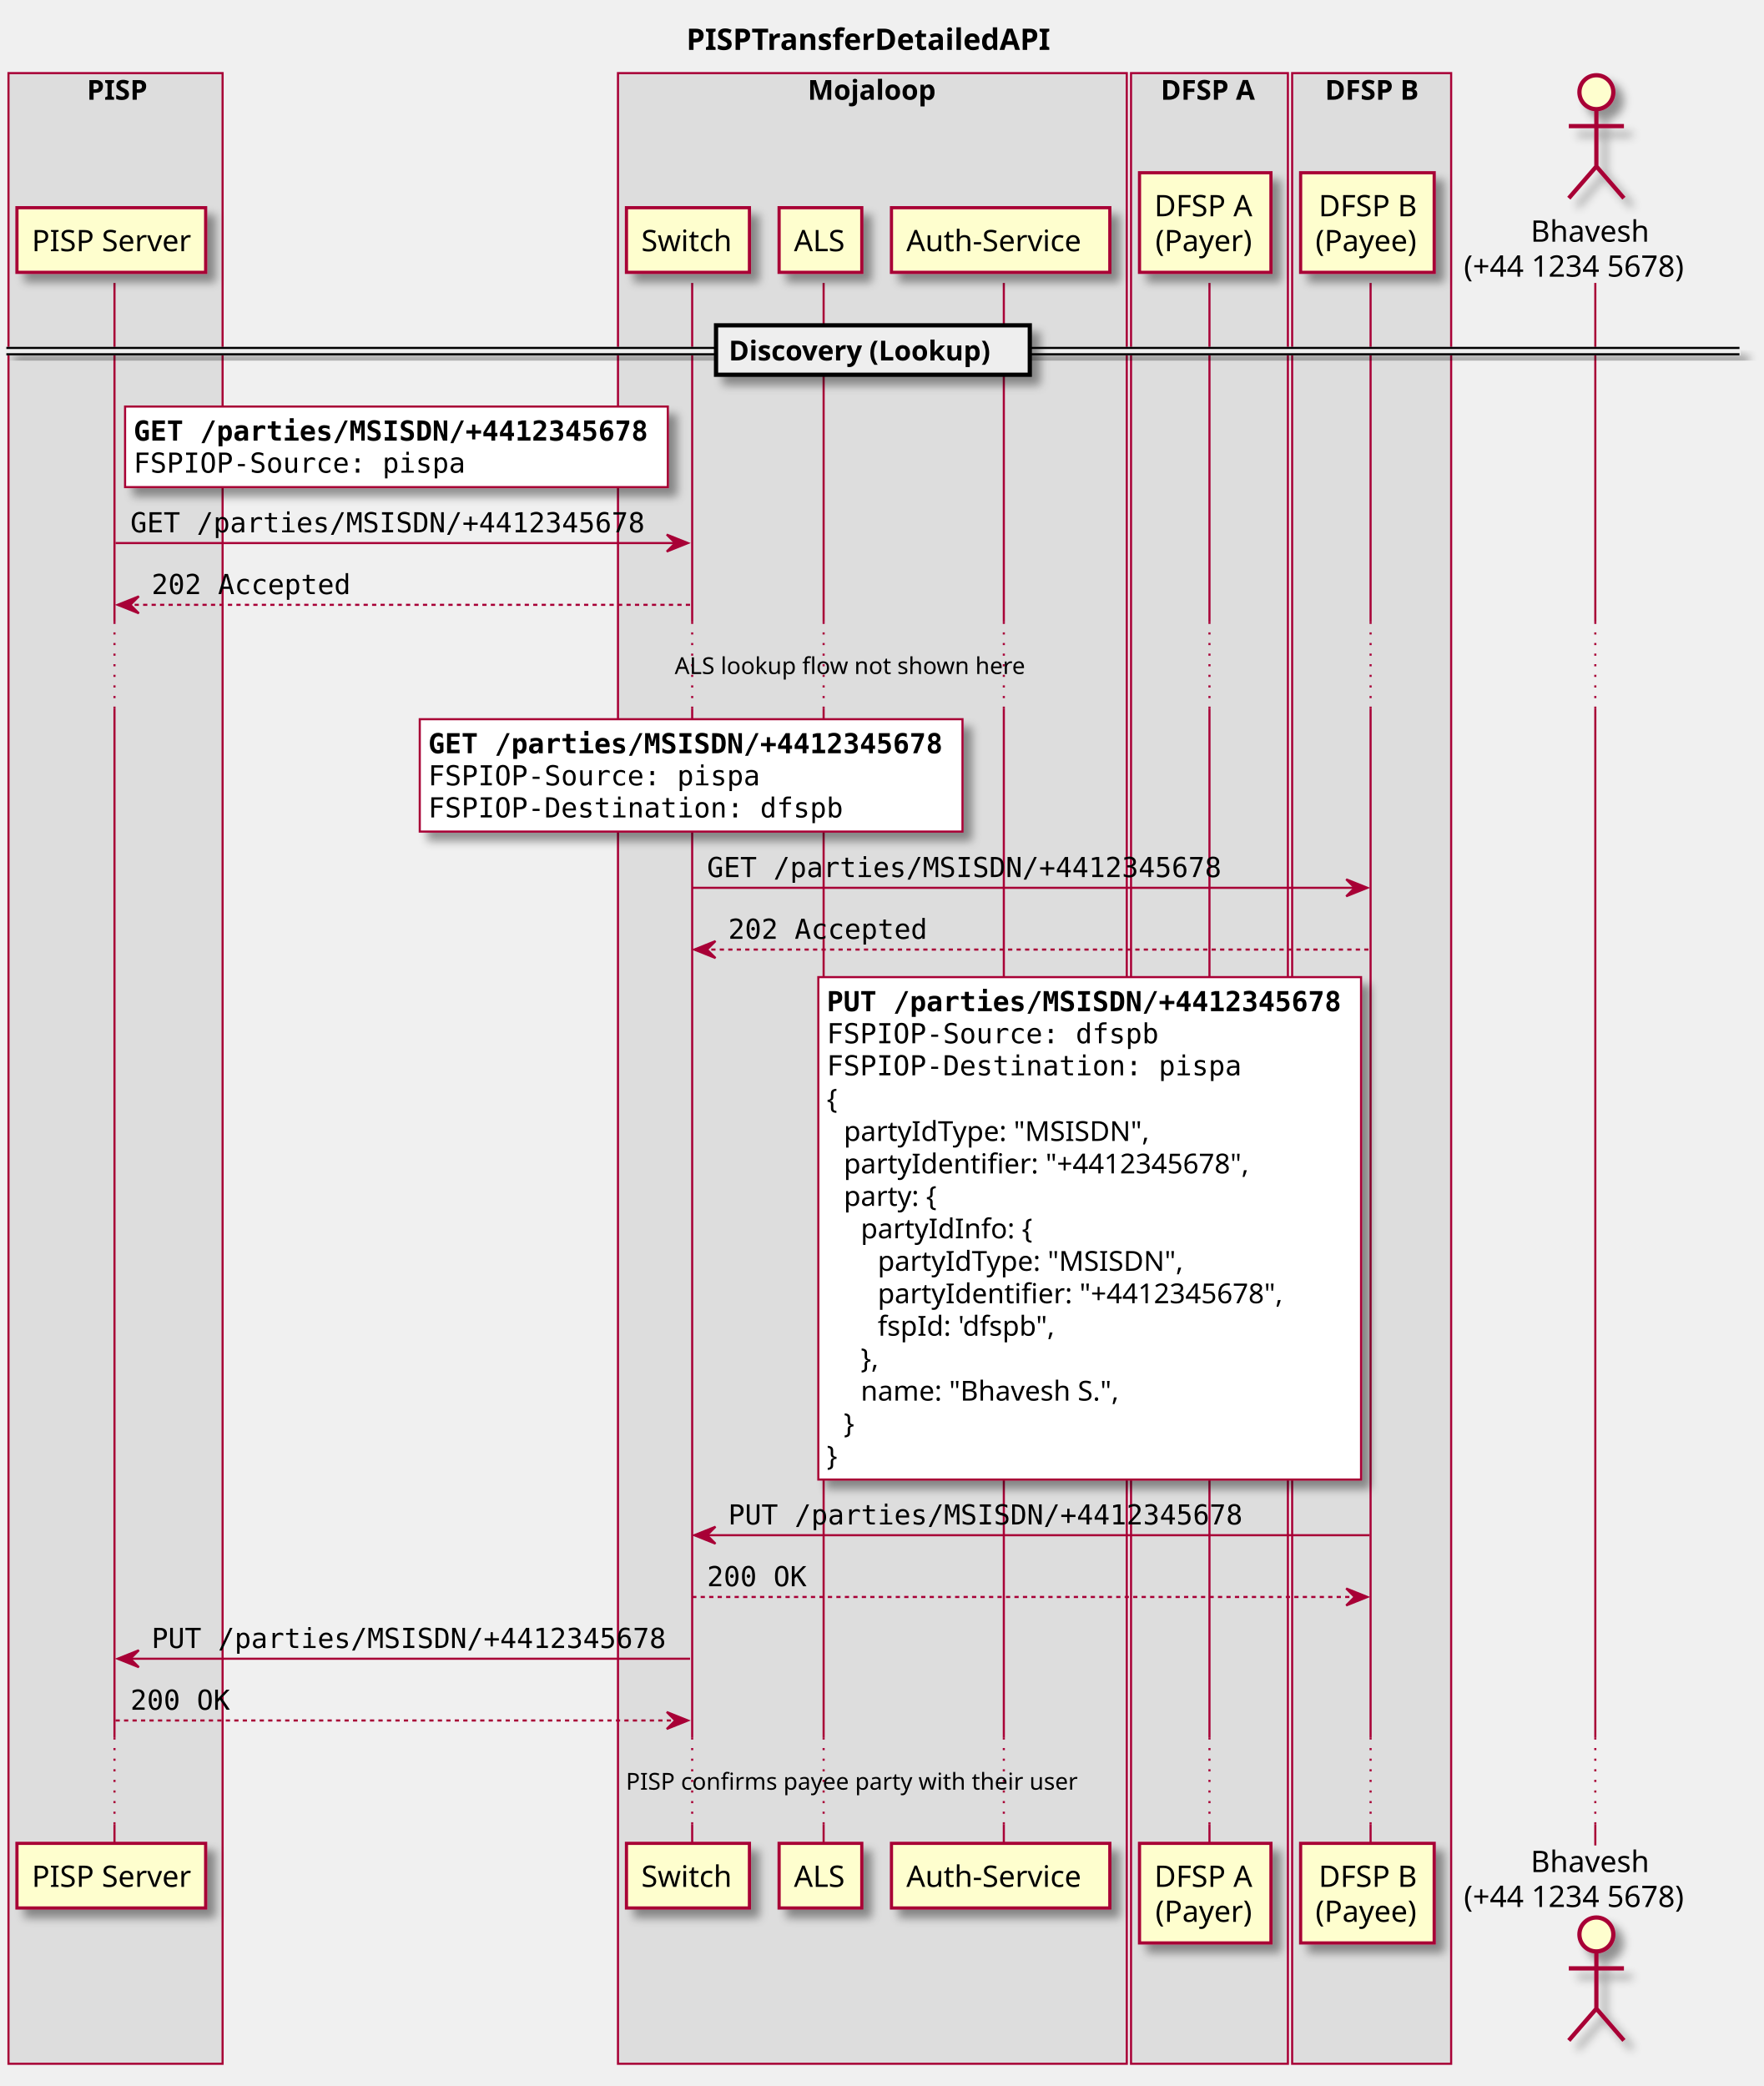
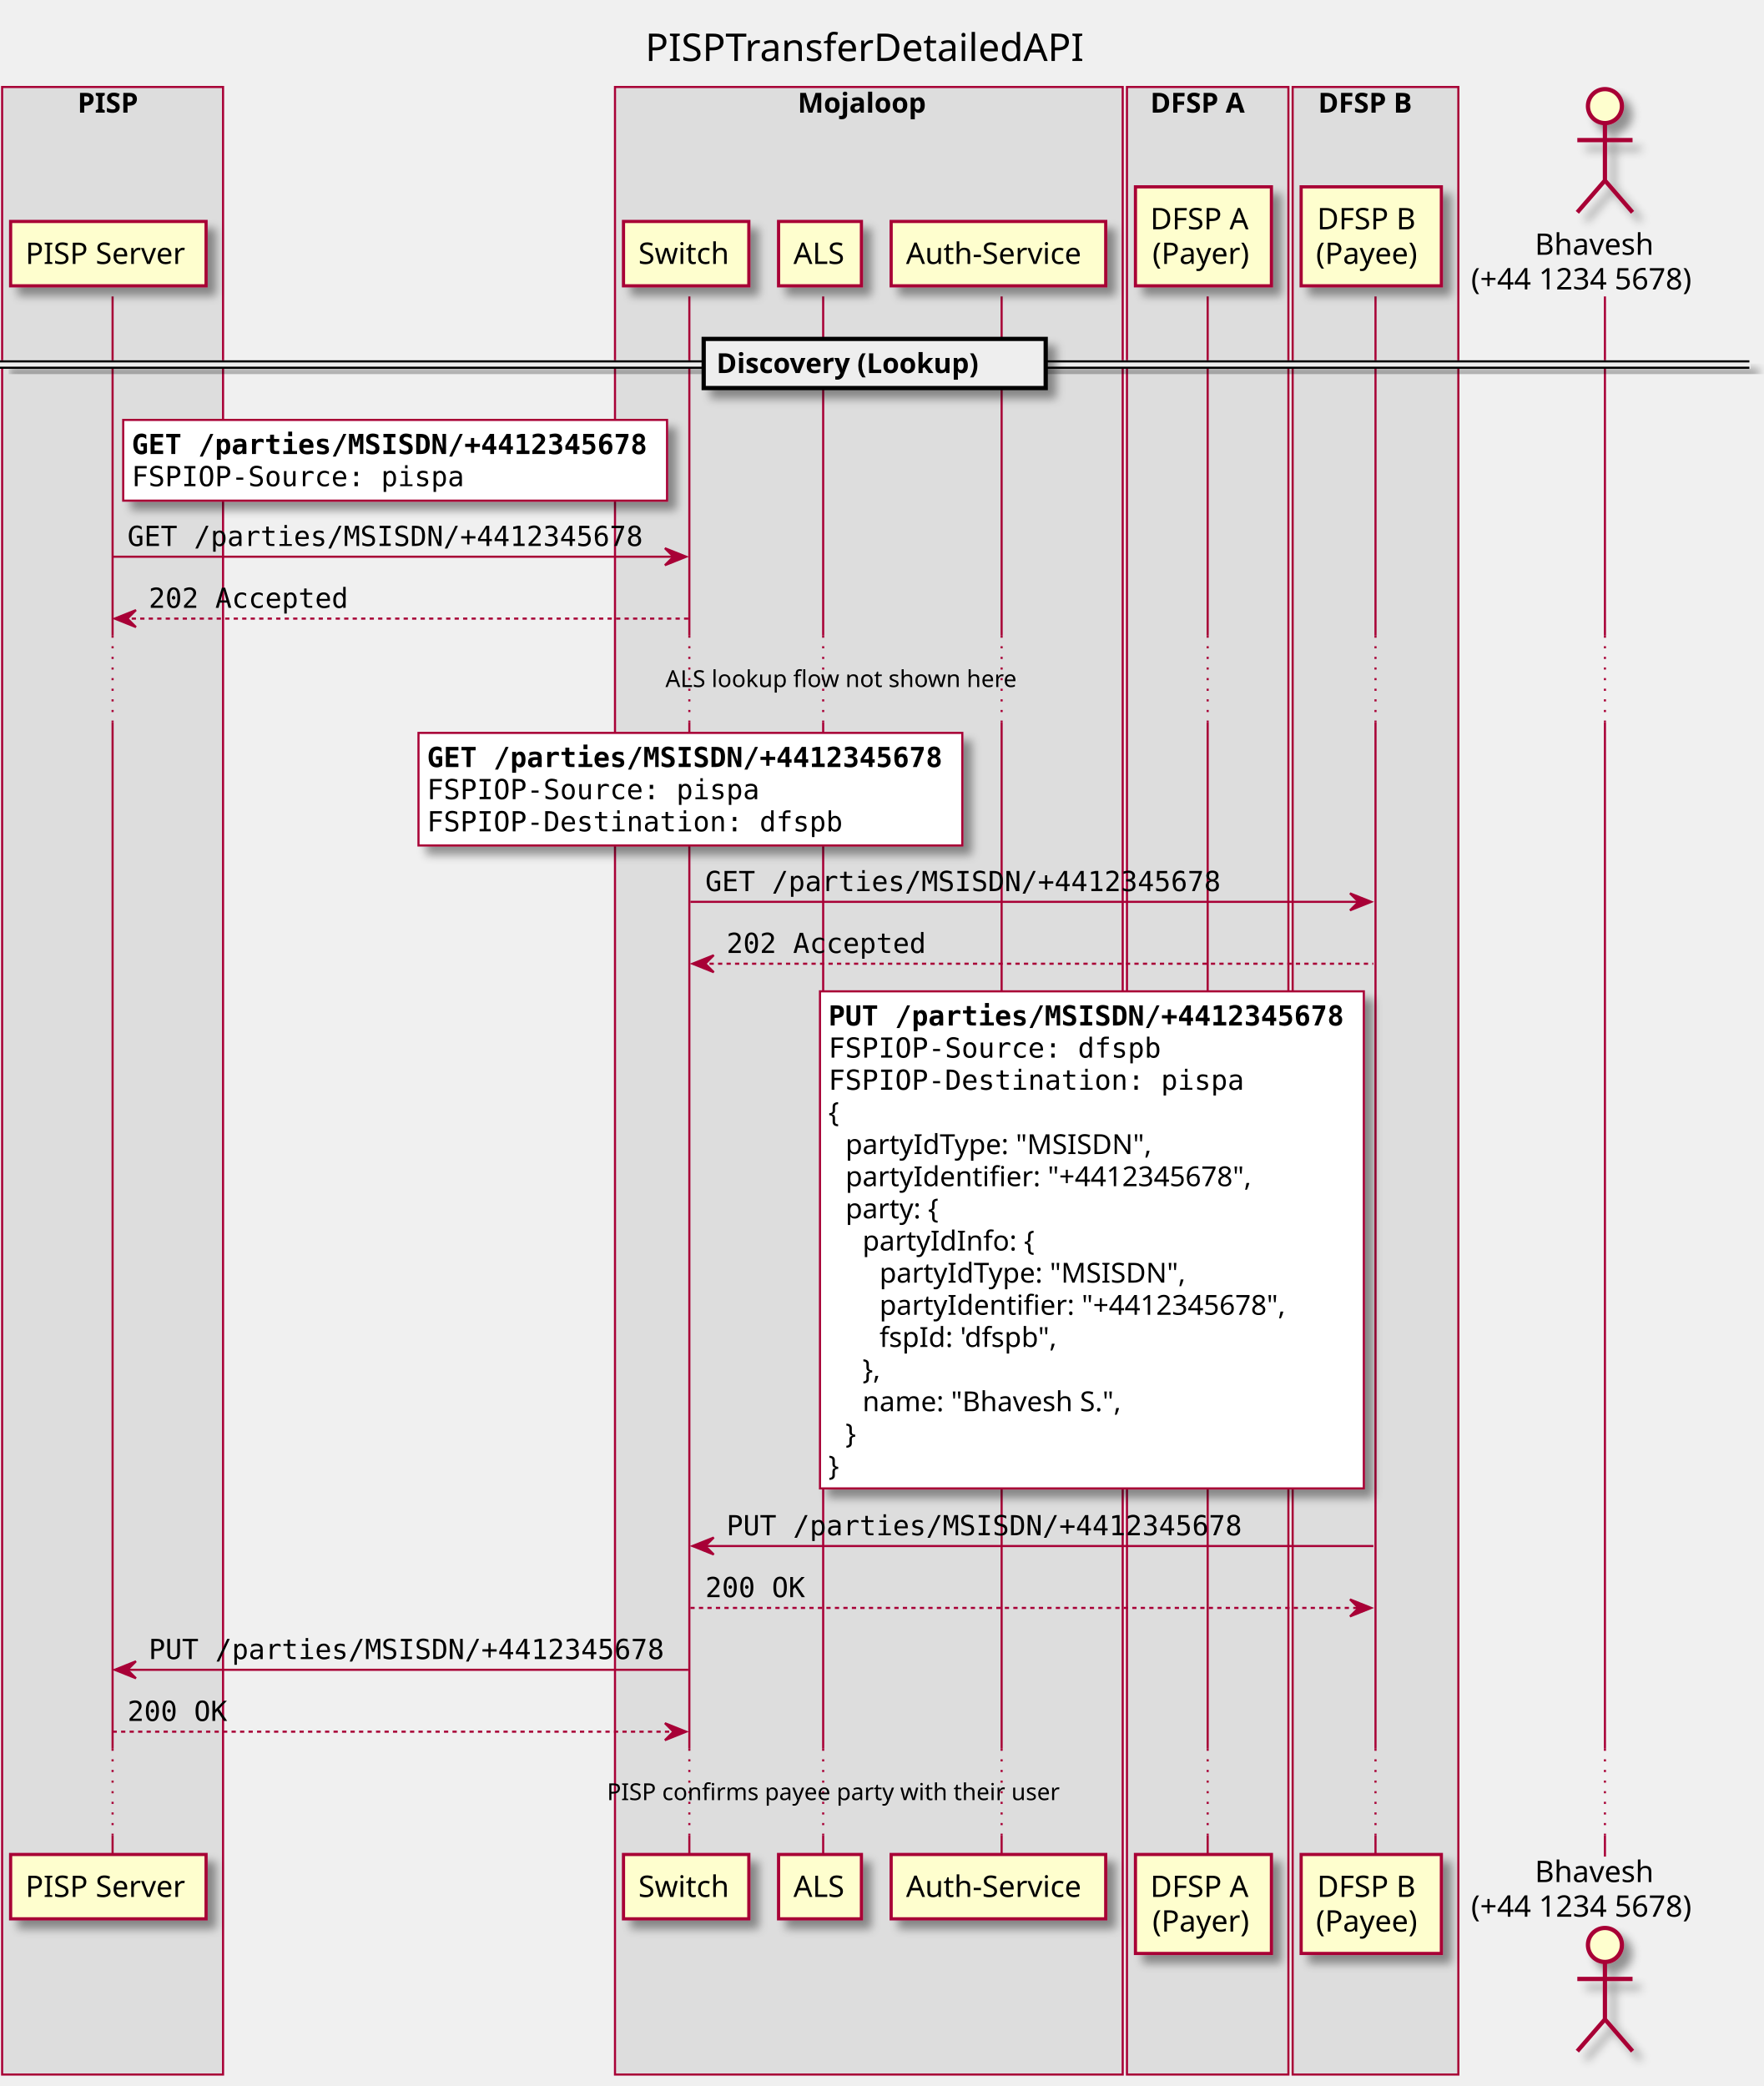
- <svg xmlns="http://www.w3.org/2000/svg" contentScriptType="application/ecmascript" contentStyleType="text/css" height="984px" preserveAspectRatio="none" style="width:832px;height:984px;" version="1.1" viewBox="0 0 832 984" width="832px" zoomAndPan="magnify">
+ <svg xmlns="http://www.w3.org/2000/svg" height="982" preserveAspectRatio="none" style="width:830px;height:982px" width="830">
  <defs>
-     <filter height="300%" id="f1wcu298mfbu2d" width="300%" x="-1" y="-1">
-       <feGaussianBlur result="blurOut" stdDeviation="2.0" />
-       <feColorMatrix in="blurOut" result="blurOut2" type="matrix" values="0 0 0 0 0 0 0 0 0 0 0 0 0 0 0 0 0 0 .4 0" />
-       <feOffset dx="4.0" dy="4.0" in="blurOut2" result="blurOut3" />
-       <feBlend in="SourceGraphic" in2="blurOut3" mode="normal" />
+     <filter height="300%" id="a" width="300%" x="-1" y="-1">
+       <feGaussianBlur result="blurOut" stdDeviation="2" />
+       <feColorMatrix in="blurOut" result="blurOut2" values="0 0 0 0 0 0 0 0 0 0 0 0 0 0 0 0 0 0 .4 0" />
+       <feOffset dx="4" dy="4" in="blurOut2" result="blurOut3" />
+       <feBlend in="SourceGraphic" in2="blurOut3" />
    </filter>
  </defs>
-   <g>
-     <text fill="#000000" font-family="sans-serif" font-size="14" font-weight="bold" lengthAdjust="spacingAndGlyphs" textLength="176" x="323.75" y="23.535">PISPTransferDetailedAPI</text>
-     <rect fill="#DDDDDD" height="939.025" style="stroke: #A80036; stroke-width: 1.0;" width="101" x="4" y="34.488" />
-     <text fill="#000000" font-family="sans-serif" font-size="13" font-weight="bold" lengthAdjust="spacingAndGlyphs" textLength="27" x="41" y="47.057">PISP</text>
-     <rect fill="#DDDDDD" height="939.025" style="stroke: #A80036; stroke-width: 1.0;" width="240" x="291.5" y="34.488" />
-     <text fill="#000000" font-family="sans-serif" font-size="13" font-weight="bold" lengthAdjust="spacingAndGlyphs" textLength="61" x="381" y="47.057">Mojaloop</text>
-     <rect fill="#DDDDDD" height="939.025" style="stroke: #A80036; stroke-width: 1.0;" width="74" x="533.5" y="34.488" />
-     <text fill="#000000" font-family="sans-serif" font-size="13" font-weight="bold" lengthAdjust="spacingAndGlyphs" textLength="46" x="547.5" y="47.057">DFSP A</text>
-     <rect fill="#DDDDDD" height="939.025" style="stroke: #A80036; stroke-width: 1.0;" width="75" x="609.5" y="34.488" />
-     <text fill="#000000" font-family="sans-serif" font-size="13" font-weight="bold" lengthAdjust="spacingAndGlyphs" textLength="44" x="625" y="47.057">DFSP B</text>
-     <line style="stroke: #A80036; stroke-width: 1.0;" x1="54" x2="54" y1="133.465" y2="293.307" />
-     <line style="stroke: #A80036; stroke-width: 1.0; stroke-dasharray: 1.0,4.0;" x1="54" x2="54" y1="293.307" y2="334.262" />
-     <line style="stroke: #A80036; stroke-width: 1.0;" x1="54" x2="54" y1="334.262" y2="819.582" />
-     <line style="stroke: #A80036; stroke-width: 1.0; stroke-dasharray: 1.0,4.0;" x1="54" x2="54" y1="819.582" y2="860.537" />
-     <line style="stroke: #A80036; stroke-width: 1.0;" x1="54" x2="54" y1="860.537" y2="870.537" />
-     <line style="stroke: #A80036; stroke-width: 1.0;" x1="326.5" x2="326.5" y1="133.465" y2="293.307" />
-     <line style="stroke: #A80036; stroke-width: 1.0; stroke-dasharray: 1.0,4.0;" x1="326.5" x2="326.5" y1="293.307" y2="334.262" />
-     <line style="stroke: #A80036; stroke-width: 1.0;" x1="326.5" x2="326.5" y1="334.262" y2="819.582" />
-     <line style="stroke: #A80036; stroke-width: 1.0; stroke-dasharray: 1.0,4.0;" x1="326.5" x2="326.5" y1="819.582" y2="860.537" />
-     <line style="stroke: #A80036; stroke-width: 1.0;" x1="326.5" x2="326.5" y1="860.537" y2="870.537" />
-     <line style="stroke: #A80036; stroke-width: 1.0;" x1="388.5" x2="388.5" y1="133.465" y2="293.307" />
-     <line style="stroke: #A80036; stroke-width: 1.0; stroke-dasharray: 1.0,4.0;" x1="388.5" x2="388.5" y1="293.307" y2="334.262" />
-     <line style="stroke: #A80036; stroke-width: 1.0;" x1="388.5" x2="388.5" y1="334.262" y2="819.582" />
-     <line style="stroke: #A80036; stroke-width: 1.0; stroke-dasharray: 1.0,4.0;" x1="388.5" x2="388.5" y1="819.582" y2="860.537" />
-     <line style="stroke: #A80036; stroke-width: 1.0;" x1="388.5" x2="388.5" y1="860.537" y2="870.537" />
-     <line style="stroke: #A80036; stroke-width: 1.0;" x1="473.5" x2="473.5" y1="133.465" y2="293.307" />
-     <line style="stroke: #A80036; stroke-width: 1.0; stroke-dasharray: 1.0,4.0;" x1="473.5" x2="473.5" y1="293.307" y2="334.262" />
-     <line style="stroke: #A80036; stroke-width: 1.0;" x1="473.5" x2="473.5" y1="334.262" y2="819.582" />
-     <line style="stroke: #A80036; stroke-width: 1.0; stroke-dasharray: 1.0,4.0;" x1="473.5" x2="473.5" y1="819.582" y2="860.537" />
-     <line style="stroke: #A80036; stroke-width: 1.0;" x1="473.5" x2="473.5" y1="860.537" y2="870.537" />
-     <line style="stroke: #A80036; stroke-width: 1.0;" x1="570.5" x2="570.5" y1="133.465" y2="293.307" />
-     <line style="stroke: #A80036; stroke-width: 1.0; stroke-dasharray: 1.0,4.0;" x1="570.5" x2="570.5" y1="293.307" y2="334.262" />
-     <line style="stroke: #A80036; stroke-width: 1.0;" x1="570.5" x2="570.5" y1="334.262" y2="819.582" />
-     <line style="stroke: #A80036; stroke-width: 1.0; stroke-dasharray: 1.0,4.0;" x1="570.5" x2="570.5" y1="819.582" y2="860.537" />
-     <line style="stroke: #A80036; stroke-width: 1.0;" x1="570.5" x2="570.5" y1="860.537" y2="870.537" />
-     <line style="stroke: #A80036; stroke-width: 1.0;" x1="646.5" x2="646.5" y1="133.465" y2="293.307" />
-     <line style="stroke: #A80036; stroke-width: 1.0; stroke-dasharray: 1.0,4.0;" x1="646.5" x2="646.5" y1="293.307" y2="334.262" />
-     <line style="stroke: #A80036; stroke-width: 1.0;" x1="646.5" x2="646.5" y1="334.262" y2="819.582" />
-     <line style="stroke: #A80036; stroke-width: 1.0; stroke-dasharray: 1.0,4.0;" x1="646.5" x2="646.5" y1="819.582" y2="860.537" />
-     <line style="stroke: #A80036; stroke-width: 1.0;" x1="646.5" x2="646.5" y1="860.537" y2="870.537" />
-     <line style="stroke: #A80036; stroke-width: 1.0;" x1="752.5" x2="752.5" y1="133.465" y2="293.307" />
-     <line style="stroke: #A80036; stroke-width: 1.0; stroke-dasharray: 1.0,4.0;" x1="752.5" x2="752.5" y1="293.307" y2="334.262" />
-     <line style="stroke: #A80036; stroke-width: 1.0;" x1="752.5" x2="752.5" y1="334.262" y2="819.582" />
-     <line style="stroke: #A80036; stroke-width: 1.0; stroke-dasharray: 1.0,4.0;" x1="752.5" x2="752.5" y1="819.582" y2="860.537" />
-     <line style="stroke: #A80036; stroke-width: 1.0;" x1="752.5" x2="752.5" y1="860.537" y2="870.537" />
-     <rect fill="#FEFECE" filter="url(#f1wcu298mfbu2d)" height="30.488" style="stroke: #A80036; stroke-width: 1.5;" width="89" x="8" y="97.977" />
-     <text fill="#000000" font-family="sans-serif" font-size="14" lengthAdjust="spacingAndGlyphs" textLength="75" x="15" y="118.512">PISP Server</text>
-     <rect fill="#FEFECE" filter="url(#f1wcu298mfbu2d)" height="30.488" style="stroke: #A80036; stroke-width: 1.5;" width="89" x="8" y="869.537" />
-     <text fill="#000000" font-family="sans-serif" font-size="14" lengthAdjust="spacingAndGlyphs" textLength="75" x="15" y="890.072">PISP Server</text>
-     <rect fill="#FEFECE" filter="url(#f1wcu298mfbu2d)" height="30.488" style="stroke: #A80036; stroke-width: 1.5;" width="58" x="295.5" y="97.977" />
-     <text fill="#000000" font-family="sans-serif" font-size="14" lengthAdjust="spacingAndGlyphs" textLength="44" x="302.5" y="118.512">Switch</text>
-     <rect fill="#FEFECE" filter="url(#f1wcu298mfbu2d)" height="30.488" style="stroke: #A80036; stroke-width: 1.5;" width="58" x="295.5" y="869.537" />
-     <text fill="#000000" font-family="sans-serif" font-size="14" lengthAdjust="spacingAndGlyphs" textLength="44" x="302.5" y="890.072">Switch</text>
-     <rect fill="#FEFECE" filter="url(#f1wcu298mfbu2d)" height="30.488" style="stroke: #A80036; stroke-width: 1.5;" width="39" x="367.5" y="97.977" />
-     <text fill="#000000" font-family="sans-serif" font-size="14" lengthAdjust="spacingAndGlyphs" textLength="25" x="374.5" y="118.512">ALS</text>
-     <rect fill="#FEFECE" filter="url(#f1wcu298mfbu2d)" height="30.488" style="stroke: #A80036; stroke-width: 1.5;" width="39" x="367.5" y="869.537" />
-     <text fill="#000000" font-family="sans-serif" font-size="14" lengthAdjust="spacingAndGlyphs" textLength="25" x="374.5" y="890.072">ALS</text>
-     <rect fill="#FEFECE" filter="url(#f1wcu298mfbu2d)" height="30.488" style="stroke: #A80036; stroke-width: 1.5;" width="103" x="420.5" y="97.977" />
-     <text fill="#000000" font-family="sans-serif" font-size="14" lengthAdjust="spacingAndGlyphs" textLength="89" x="427.5" y="118.512">Auth-Service</text>
-     <rect fill="#FEFECE" filter="url(#f1wcu298mfbu2d)" height="30.488" style="stroke: #A80036; stroke-width: 1.5;" width="103" x="420.5" y="869.537" />
-     <text fill="#000000" font-family="sans-serif" font-size="14" lengthAdjust="spacingAndGlyphs" textLength="89" x="427.5" y="890.072">Auth-Service</text>
-     <rect fill="#FEFECE" filter="url(#f1wcu298mfbu2d)" height="46.977" style="stroke: #A80036; stroke-width: 1.5;" width="62" x="537.5" y="81.488" />
-     <text fill="#000000" font-family="sans-serif" font-size="14" lengthAdjust="spacingAndGlyphs" textLength="48" x="544.5" y="102.023">DFSP A</text>
-     <text fill="#000000" font-family="sans-serif" font-size="14" lengthAdjust="spacingAndGlyphs" textLength="47" x="545" y="118.512">(Payer)</text>
-     <rect fill="#FEFECE" filter="url(#f1wcu298mfbu2d)" height="46.977" style="stroke: #A80036; stroke-width: 1.5;" width="62" x="537.5" y="869.537" />
-     <text fill="#000000" font-family="sans-serif" font-size="14" lengthAdjust="spacingAndGlyphs" textLength="48" x="544.5" y="890.072">DFSP A</text>
-     <text fill="#000000" font-family="sans-serif" font-size="14" lengthAdjust="spacingAndGlyphs" textLength="47" x="545" y="906.561">(Payer)</text>
-     <rect fill="#FEFECE" filter="url(#f1wcu298mfbu2d)" height="46.977" style="stroke: #A80036; stroke-width: 1.5;" width="63" x="613.5" y="81.488" />
-     <text fill="#000000" font-family="sans-serif" font-size="14" lengthAdjust="spacingAndGlyphs" textLength="46" x="622" y="102.023">DFSP B</text>
-     <text fill="#000000" font-family="sans-serif" font-size="14" lengthAdjust="spacingAndGlyphs" textLength="49" x="620.5" y="118.512">(Payee)</text>
-     <rect fill="#FEFECE" filter="url(#f1wcu298mfbu2d)" height="46.977" style="stroke: #A80036; stroke-width: 1.5;" width="63" x="613.5" y="869.537" />
-     <text fill="#000000" font-family="sans-serif" font-size="14" lengthAdjust="spacingAndGlyphs" textLength="46" x="622" y="890.072">DFSP B</text>
-     <text fill="#000000" font-family="sans-serif" font-size="14" lengthAdjust="spacingAndGlyphs" textLength="49" x="620.5" y="906.561">(Payee)</text>
-     <text fill="#000000" font-family="sans-serif" font-size="14" lengthAdjust="spacingAndGlyphs" textLength="56" x="722" y="114.023">Bhavesh</text>
-     <text fill="#000000" font-family="sans-serif" font-size="14" lengthAdjust="spacingAndGlyphs" textLength="119" x="690.5" y="130.512">(+44 1234 5678)</text>
-     <ellipse cx="753" cy="43.488" fill="#FEFECE" filter="url(#f1wcu298mfbu2d)" rx="8" ry="8" style="stroke: #A80036; stroke-width: 2.0;" />
-     <path d="M753,51.488 L753,78.488 M740,59.488 L766,59.488 M753,78.488 L740,93.488 M753,78.488 L766,93.488 " fill="none" filter="url(#f1wcu298mfbu2d)" style="stroke: #A80036; stroke-width: 2.0;" />
-     <text fill="#000000" font-family="sans-serif" font-size="14" lengthAdjust="spacingAndGlyphs" textLength="56" x="722" y="883.072">Bhavesh</text>
-     <text fill="#000000" font-family="sans-serif" font-size="14" lengthAdjust="spacingAndGlyphs" textLength="119" x="690.5" y="899.561">(+44 1234 5678)</text>
-     <ellipse cx="753" cy="912.514" fill="#FEFECE" filter="url(#f1wcu298mfbu2d)" rx="8" ry="8" style="stroke: #A80036; stroke-width: 2.0;" />
-     <path d="M753,920.514 L753,947.514 M740,928.514 L766,928.514 M753,947.514 L740,962.514 M753,947.514 L766,962.514 " fill="none" filter="url(#f1wcu298mfbu2d)" style="stroke: #A80036; stroke-width: 2.0;" />
-     <rect fill="#EEEEEE" filter="url(#f1wcu298mfbu2d)" height="3" style="stroke: #EEEEEE; stroke-width: 1.0;" width="817.5" x="3" y="164.12" />
-     <line style="stroke: #000000; stroke-width: 1.0;" x1="3" x2="820.5" y1="164.12" y2="164.12" />
-     <line style="stroke: #000000; stroke-width: 1.0;" x1="3" x2="820.5" y1="167.12" y2="167.12" />
-     <rect fill="#EEEEEE" filter="url(#f1wcu298mfbu2d)" height="23.311" style="stroke: #000000; stroke-width: 2.0;" width="148" x="337.75" y="153.465" />
-     <text fill="#000000" font-family="sans-serif" font-size="13" font-weight="bold" lengthAdjust="spacingAndGlyphs" textLength="130" x="343.75" y="170.033">Discovery (Lookup)</text>
-     <rect fill="#FFFFFF" filter="url(#f1wcu298mfbu2d)" height="38" style="stroke: #A80036; stroke-width: 1.0;" width="256" x="59" y="191.775" />
-     <text fill="#000000" font-family="monospace" font-size="13" font-weight="bold" lengthAdjust="spacingAndGlyphs" textLength="248" x="63" y="207.842">GET /parties/MSISDN/+4412345678</text>
-     <text fill="#000000" font-family="monospace" font-size="13" lengthAdjust="spacingAndGlyphs" textLength="160" x="63" y="222.975">FSPIOP-Source: pispa</text>
-     <polygon fill="#A80036" points="314.5,252.174,324.5,256.174,314.5,260.174,318.5,256.174" style="stroke: #A80036; stroke-width: 1.0;" />
-     <line style="stroke: #A80036; stroke-width: 1.0;" x1="54.5" x2="320.5" y1="256.174" y2="256.174" />
-     <text fill="#000000" font-family="monospace" font-size="13" lengthAdjust="spacingAndGlyphs" textLength="248" x="61.5" y="251.108">GET /parties/MSISDN/+4412345678</text>
-     <polygon fill="#A80036" points="65.5,281.307,55.5,285.307,65.5,289.307,61.5,285.307" style="stroke: #A80036; stroke-width: 1.0;" />
-     <line style="stroke: #A80036; stroke-width: 1.0; stroke-dasharray: 2.0,2.0;" x1="59.5" x2="325.5" y1="285.307" y2="285.307" />
-     <text fill="#000000" font-family="monospace" font-size="13" lengthAdjust="spacingAndGlyphs" textLength="96" x="71.5" y="280.241">202 Accepted</text>
-     <text fill="#000000" font-family="sans-serif" font-size="11" lengthAdjust="spacingAndGlyphs" textLength="171" x="318.25" y="317.941">ALS lookup flow not shown here</text>
-     <rect fill="#FFFFFF" filter="url(#f1wcu298mfbu2d)" height="53" style="stroke: #A80036; stroke-width: 1.0;" width="256" x="198" y="339.262" />
-     <text fill="#000000" font-family="monospace" font-size="13" font-weight="bold" lengthAdjust="spacingAndGlyphs" textLength="248" x="202" y="355.329">GET /parties/MSISDN/+4412345678</text>
-     <text fill="#000000" font-family="monospace" font-size="13" lengthAdjust="spacingAndGlyphs" textLength="160" x="202" y="370.461">FSPIOP-Source: pispa</text>
-     <text fill="#000000" font-family="monospace" font-size="13" lengthAdjust="spacingAndGlyphs" textLength="200" x="202" y="385.594">FSPIOP-Destination: dfspb</text>
-     <polygon fill="#A80036" points="635,414.793,645,418.793,635,422.793,639,418.793" style="stroke: #A80036; stroke-width: 1.0;" />
-     <line style="stroke: #A80036; stroke-width: 1.0;" x1="326.5" x2="641" y1="418.793" y2="418.793" />
-     <text fill="#000000" font-family="monospace" font-size="13" lengthAdjust="spacingAndGlyphs" textLength="248" x="333.5" y="413.727">GET /parties/MSISDN/+4412345678</text>
-     <polygon fill="#A80036" points="337.5,443.926,327.5,447.926,337.5,451.926,333.5,447.926" style="stroke: #A80036; stroke-width: 1.0;" />
-     <line style="stroke: #A80036; stroke-width: 1.0; stroke-dasharray: 2.0,2.0;" x1="331.5" x2="646" y1="447.926" y2="447.926" />
-     <text fill="#000000" font-family="monospace" font-size="13" lengthAdjust="spacingAndGlyphs" textLength="96" x="343.5" y="442.86">202 Accepted</text>
-     <rect fill="#FFFFFF" filter="url(#f1wcu298mfbu2d)" height="237" style="stroke: #A80036; stroke-width: 1.0;" width="256" x="386" y="460.926" />
-     <text fill="#000000" font-family="monospace" font-size="13" font-weight="bold" lengthAdjust="spacingAndGlyphs" textLength="248" x="390" y="476.993">PUT /parties/MSISDN/+4412345678</text>
-     <text fill="#000000" font-family="monospace" font-size="13" lengthAdjust="spacingAndGlyphs" textLength="160" x="390" y="492.125">FSPIOP-Source: dfspb</text>
-     <text fill="#000000" font-family="monospace" font-size="13" lengthAdjust="spacingAndGlyphs" textLength="200" x="390" y="507.258">FSPIOP-Destination: pispa</text>
-     <text fill="#000000" font-family="sans-serif" font-size="13" lengthAdjust="spacingAndGlyphs" textLength="4" x="390" y="522.893">{</text>
-     <text fill="#000000" font-family="sans-serif" font-size="13" lengthAdjust="spacingAndGlyphs" textLength="145" x="398" y="538.203">partyIdType: "MSISDN",</text>
-     <text fill="#000000" font-family="sans-serif" font-size="13" lengthAdjust="spacingAndGlyphs" textLength="201" x="398" y="553.514">partyIdentifier: "+4412345678",</text>
-     <text fill="#000000" font-family="sans-serif" font-size="13" lengthAdjust="spacingAndGlyphs" textLength="44" x="398" y="568.824">party: {</text>
-     <text fill="#000000" font-family="sans-serif" font-size="13" lengthAdjust="spacingAndGlyphs" textLength="81" x="406" y="584.135">partyIdInfo: {</text>
-     <text fill="#000000" font-family="sans-serif" font-size="13" lengthAdjust="spacingAndGlyphs" textLength="145" x="414" y="599.445">partyIdType: "MSISDN",</text>
-     <text fill="#000000" font-family="sans-serif" font-size="13" lengthAdjust="spacingAndGlyphs" textLength="201" x="414" y="614.756">partyIdentifier: "+4412345678",</text>
-     <text fill="#000000" font-family="sans-serif" font-size="13" lengthAdjust="spacingAndGlyphs" textLength="88" x="414" y="630.066">fspId: 'dfspb",</text>
-     <text fill="#000000" font-family="sans-serif" font-size="13" lengthAdjust="spacingAndGlyphs" textLength="8" x="406" y="645.377">},</text>
-     <text fill="#000000" font-family="sans-serif" font-size="13" lengthAdjust="spacingAndGlyphs" textLength="122" x="406" y="660.688">name: "Bhavesh S.",</text>
-     <text fill="#000000" font-family="sans-serif" font-size="13" lengthAdjust="spacingAndGlyphs" textLength="4" x="398" y="675.998">}</text>
-     <text fill="#000000" font-family="sans-serif" font-size="13" lengthAdjust="spacingAndGlyphs" textLength="4" x="390" y="691.309">}</text>
-     <polygon fill="#A80036" points="337.5,720.184,327.5,724.184,337.5,728.184,333.5,724.184" style="stroke: #A80036; stroke-width: 1.0;" />
-     <line style="stroke: #A80036; stroke-width: 1.0;" x1="331.5" x2="646" y1="724.184" y2="724.184" />
-     <text fill="#000000" font-family="monospace" font-size="13" lengthAdjust="spacingAndGlyphs" textLength="248" x="343.5" y="719.118">PUT /parties/MSISDN/+4412345678</text>
-     <polygon fill="#A80036" points="635,749.316,645,753.316,635,757.316,639,753.316" style="stroke: #A80036; stroke-width: 1.0;" />
-     <line style="stroke: #A80036; stroke-width: 1.0; stroke-dasharray: 2.0,2.0;" x1="326.5" x2="641" y1="753.316" y2="753.316" />
-     <text fill="#000000" font-family="monospace" font-size="13" lengthAdjust="spacingAndGlyphs" textLength="48" x="333.5" y="748.25">200 OK</text>
-     <polygon fill="#A80036" points="65.5,778.449,55.5,782.449,65.5,786.449,61.5,782.449" style="stroke: #A80036; stroke-width: 1.0;" />
-     <line style="stroke: #A80036; stroke-width: 1.0;" x1="59.5" x2="325.5" y1="782.449" y2="782.449" />
-     <text fill="#000000" font-family="monospace" font-size="13" lengthAdjust="spacingAndGlyphs" textLength="248" x="71.5" y="777.383">PUT /parties/MSISDN/+4412345678</text>
-     <polygon fill="#A80036" points="314.5,807.582,324.5,811.582,314.5,815.582,318.5,811.582" style="stroke: #A80036; stroke-width: 1.0;" />
-     <line style="stroke: #A80036; stroke-width: 1.0; stroke-dasharray: 2.0,2.0;" x1="54.5" x2="320.5" y1="811.582" y2="811.582" />
-     <text fill="#000000" font-family="monospace" font-size="13" lengthAdjust="spacingAndGlyphs" textLength="48" x="61.5" y="806.516">200 OK</text>
-     <text fill="#000000" font-family="sans-serif" font-size="11" lengthAdjust="spacingAndGlyphs" textLength="217" x="295.25" y="844.217">PISP confirms payee party with their user</text>
-   </g>
+   <text font-family="sans-serif" font-size="18" lengthAdjust="spacingAndGlyphs" textLength="216" x="303.75" y="28.708">
+     PISPTransferDetailedAPI
+   </text>
+   <path fill="#DDD" stroke="#a80036" d="M1 40.953h104v935.648H1z" />
+   <text font-family="sans-serif" font-size="13" font-weight="bold" lengthAdjust="spacingAndGlyphs" textLength="33" x="36.5" y="53.02">
+     PISP
+   </text>
+   <path fill="#DDD" stroke="#a80036" d="M289.5 40.953h239v935.648h-239z" />
+   <text font-family="sans-serif" font-size="13" font-weight="bold" lengthAdjust="spacingAndGlyphs" textLength="67" x="375.5" y="53.02">
+     Mojaloop
+   </text>
+   <path fill="#DDD" stroke="#a80036" d="M530.5 40.953h76v935.648h-76z" />
+   <text font-family="sans-serif" font-size="13" font-weight="bold" lengthAdjust="spacingAndGlyphs" textLength="54" x="541.5" y="53.02">
+     DFSP A
+   </text>
+   <path fill="#DDD" stroke="#a80036" d="M608.5 40.953h78v935.648h-78z" />
+   <text font-family="sans-serif" font-size="13" font-weight="bold" lengthAdjust="spacingAndGlyphs" textLength="54" x="620.5" y="53.02">
+     DFSP B
+   </text>
+   <path stroke="#a80036" d="M53 139.547v159.664" />
+   <path stroke="#a80036" stroke-dasharray="1,4" d="M53 299.211v40.805" />
+   <path stroke="#a80036" d="M53 340.016v483.187" />
+   <path stroke="#a80036" stroke-dasharray="1,4" d="M53 823.203v40.805" />
+   <path stroke="#a80036" d="M53 864.008v10M324.5 139.547v159.664" />
+   <path stroke="#a80036" stroke-dasharray="1,4" d="M324.5 299.211v40.805" />
+   <path stroke="#a80036" d="M324.5 340.016v483.187" />
+   <path stroke="#a80036" stroke-dasharray="1,4" d="M324.5 823.203v40.805" />
+   <path stroke="#a80036" d="M324.5 864.008v10M387.5 139.547v159.664" />
+   <path stroke="#a80036" stroke-dasharray="1,4" d="M387.5 299.211v40.805" />
+   <path stroke="#a80036" d="M387.5 340.016v483.187" />
+   <path stroke="#a80036" stroke-dasharray="1,4" d="M387.5 823.203v40.805" />
+   <path stroke="#a80036" d="M387.5 864.008v10M471.5 139.547v159.664" />
+   <path stroke="#a80036" stroke-dasharray="1,4" d="M471.5 299.211v40.805" />
+   <path stroke="#a80036" d="M471.5 340.016v483.187" />
+   <path stroke="#a80036" stroke-dasharray="1,4" d="M471.5 823.203v40.805" />
+   <path stroke="#a80036" d="M471.5 864.008v10M568.5 139.547v159.664" />
+   <path stroke="#a80036" stroke-dasharray="1,4" d="M568.5 299.211v40.805" />
+   <path stroke="#a80036" d="M568.5 340.016v483.187" />
+   <path stroke="#a80036" stroke-dasharray="1,4" d="M568.5 823.203v40.805" />
+   <path stroke="#a80036" d="M568.5 864.008v10M647.5 139.547v159.664" />
+   <path stroke="#a80036" stroke-dasharray="1,4" d="M647.5 299.211v40.805" />
+   <path stroke="#a80036" d="M647.5 340.016v483.187" />
+   <path stroke="#a80036" stroke-dasharray="1,4" d="M647.5 823.203v40.805" />
+   <path stroke="#a80036" d="M647.5 864.008v10M755.5 139.547v159.664" />
+   <path stroke="#a80036" stroke-dasharray="1,4" d="M755.5 299.211v40.805" />
+   <path stroke="#a80036" d="M755.5 340.016v483.187" />
+   <path stroke="#a80036" stroke-dasharray="1,4" d="M755.5 823.203v40.805" />
+   <path stroke="#a80036" d="M755.5 864.008v10" />
+   <path fill="#FEFECE" filter="url(#a)" stroke="#a80036" stroke-width="1.5" d="M5 104.25h92v30.297H5z" />
+   <text font-family="sans-serif" font-size="14" lengthAdjust="spacingAndGlyphs" textLength="78" x="12" y="124.245">
+     PISP Server
+   </text>
+   <path fill="#FEFECE" filter="url(#a)" stroke="#a80036" stroke-width="1.5" d="M5 873.008h92v30.297H5z" />
+   <text font-family="sans-serif" font-size="14" lengthAdjust="spacingAndGlyphs" textLength="78" x="12" y="893.003">
+     PISP Server
+   </text>
+   <path fill="#FEFECE" filter="url(#a)" stroke="#a80036" stroke-width="1.5" d="M293.5 104.25h59v30.297h-59z" />
+   <text font-family="sans-serif" font-size="14" lengthAdjust="spacingAndGlyphs" textLength="45" x="300.5" y="124.245">
+     Switch
+   </text>
+   <path fill="#FEFECE" filter="url(#a)" stroke="#a80036" stroke-width="1.5" d="M293.5 873.008h59v30.297h-59z" />
+   <text font-family="sans-serif" font-size="14" lengthAdjust="spacingAndGlyphs" textLength="45" x="300.5" y="893.003">
+     Switch
+   </text>
+   <path fill="#FEFECE" filter="url(#a)" stroke="#a80036" stroke-width="1.5" d="M366.5 104.25h39v30.297h-39z" />
+   <text font-family="sans-serif" font-size="14" lengthAdjust="spacingAndGlyphs" textLength="25" x="373.5" y="124.245">
+     ALS
+   </text>
+   <path fill="#FEFECE" filter="url(#a)" stroke="#a80036" stroke-width="1.5" d="M366.5 873.008h39v30.297h-39z" />
+   <text font-family="sans-serif" font-size="14" lengthAdjust="spacingAndGlyphs" textLength="25" x="373.5" y="893.003">
+     ALS
+   </text>
+   <path fill="#FEFECE" filter="url(#a)" stroke="#a80036" stroke-width="1.5" d="M419.5 104.25h101v30.297h-101z" />
+   <text font-family="sans-serif" font-size="14" lengthAdjust="spacingAndGlyphs" textLength="87" x="426.5" y="124.245">
+     Auth-Service
+   </text>
+   <path fill="#FEFECE" filter="url(#a)" stroke="#a80036" stroke-width="1.5" d="M419.5 873.008h101v30.297h-101z" />
+   <text font-family="sans-serif" font-size="14" lengthAdjust="spacingAndGlyphs" textLength="87" x="426.5" y="893.003">
+     Auth-Service
+   </text>
+   <path fill="#FEFECE" filter="url(#a)" stroke="#a80036" stroke-width="1.5" d="M534.5 87.953h64v46.594h-64z" />
+   <text font-family="sans-serif" font-size="14" lengthAdjust="spacingAndGlyphs" textLength="50" x="541.5" y="107.948">
+     DFSP A
+   </text>
+   <text font-family="sans-serif" font-size="14" lengthAdjust="spacingAndGlyphs" textLength="48" x="542.5" y="124.245">
+     (Payer)
+   </text>
+   <path fill="#FEFECE" filter="url(#a)" stroke="#a80036" stroke-width="1.5" d="M534.5 873.008h64v46.594h-64z" />
+   <text font-family="sans-serif" font-size="14" lengthAdjust="spacingAndGlyphs" textLength="50" x="541.5" y="893.003">
+     DFSP A
+   </text>
+   <text font-family="sans-serif" font-size="14" lengthAdjust="spacingAndGlyphs" textLength="48" x="542.5" y="909.3">
+     (Payer)
+   </text>
+   <path fill="#FEFECE" filter="url(#a)" stroke="#a80036" stroke-width="1.5" d="M612.5 87.953h66v46.594h-66z" />
+   <text font-family="sans-serif" font-size="14" lengthAdjust="spacingAndGlyphs" textLength="51" x="620" y="107.948">
+     DFSP B
+   </text>
+   <text font-family="sans-serif" font-size="14" lengthAdjust="spacingAndGlyphs" textLength="52" x="619.5" y="124.245">
+     (Payee)
+   </text>
+   <path fill="#FEFECE" filter="url(#a)" stroke="#a80036" stroke-width="1.5" d="M612.5 873.008h66v46.594h-66z" />
+   <text font-family="sans-serif" font-size="14" lengthAdjust="spacingAndGlyphs" textLength="51" x="620" y="893.003">
+     DFSP B
+   </text>
+   <text font-family="sans-serif" font-size="14" lengthAdjust="spacingAndGlyphs" textLength="52" x="619.5" y="909.3">
+     (Payee)
+   </text>
+   <text font-family="sans-serif" font-size="14" lengthAdjust="spacingAndGlyphs" textLength="60" x="722.5" y="119.948">
+     Bhavesh
+   </text>
+   <text font-family="sans-serif" font-size="14" lengthAdjust="spacingAndGlyphs" textLength="120" x="692.5" y="136.245">
+     (+44 1234 5678)
+   </text>
+   <circle cx="755.5" cy="49.953" fill="#FEFECE" filter="url(#a)" stroke="#a80036" stroke-width="2" r="8" />
+   <path d="M755.5 57.953v27m-13-19h26m-13 19l-13 15m13-15l13 15" fill="none" filter="url(#a)" stroke="#a80036" stroke-width="2" />
+   <text font-family="sans-serif" font-size="14" lengthAdjust="spacingAndGlyphs" textLength="60" x="722.5" y="886.003">
+     Bhavesh
+   </text>
+   <text font-family="sans-serif" font-size="14" lengthAdjust="spacingAndGlyphs" textLength="120" x="692.5" y="902.3">
+     (+44 1234 5678)
+   </text>
+   <circle cx="755.5" cy="915.602" fill="#FEFECE" filter="url(#a)" stroke="#a80036" stroke-width="2" r="8" />
+   <path d="M755.5 923.602v27m-13-19h26m-13 19l-13 15m13-15l13 15" fill="none" filter="url(#a)" stroke="#a80036" stroke-width="2" />
+   <path fill="#EEE" filter="url(#a)" stroke="#eee" d="M0 170.113h823.5v3H0z" />
+   <path stroke="#000" d="M0 170.113h823.5M0 173.113h823.5" />
+   <path fill="#EEE" filter="url(#a)" stroke="#000" stroke-width="2" d="M331.25 159.547h161v23.133h-161z" />
+   <text font-family="sans-serif" font-size="13" font-weight="bold" lengthAdjust="spacingAndGlyphs" textLength="142" x="337.25" y="175.614">
+     Discovery (Lookup)
+   </text>
+   <path fill="#FFF" filter="url(#a)" stroke="#a80036" d="M58 197.68h256v38H58z" />
+   <text font-family="monospace" font-size="13" font-weight="bold" lengthAdjust="spacingAndGlyphs" textLength="248" x="62" y="213.747">
+     GET /parties/MSISDN/+4412345678
+   </text>
+   <text font-family="monospace" font-size="13" lengthAdjust="spacingAndGlyphs" textLength="160" x="62" y="228.879">
+     FSPIOP-Source: pispa
+   </text>
+   <path fill="#A80036" stroke="#a80036" d="M313 258.078l10 4-10 4 4-4z" />
+   <path stroke="#a80036" d="M53 262.078h266" />
+   <text font-family="monospace" font-size="13" lengthAdjust="spacingAndGlyphs" textLength="248" x="60" y="257.012">
+     GET /parties/MSISDN/+4412345678
+   </text>
+   <path fill="#A80036" stroke="#a80036" d="M64 287.21l-10 4 10 4-4-4z" />
+   <path stroke="#a80036" stroke-dasharray="2,2" d="M58 291.211h266" />
+   <text font-family="monospace" font-size="13" lengthAdjust="spacingAndGlyphs" textLength="96" x="70" y="286.145">
+     202 Accepted
+   </text>
+   <text font-family="sans-serif" font-size="11" lengthAdjust="spacingAndGlyphs" textLength="182" x="313.25" y="323.421">
+     ALS lookup flow not shown here
+   </text>
+   <path fill="#FFF" filter="url(#a)" stroke="#a80036" d="M197 345.016h256v53H197z" />
+   <text font-family="monospace" font-size="13" font-weight="bold" lengthAdjust="spacingAndGlyphs" textLength="248" x="201" y="361.082">
+     GET /parties/MSISDN/+4412345678
+   </text>
+   <text font-family="monospace" font-size="13" lengthAdjust="spacingAndGlyphs" textLength="160" x="201" y="376.215">
+     FSPIOP-Source: pispa
+   </text>
+   <text font-family="monospace" font-size="13" lengthAdjust="spacingAndGlyphs" textLength="200" x="201" y="391.348">
+     FSPIOP-Destination: dfspb
+   </text>
+   <path fill="#A80036" stroke="#a80036" d="M635.5 420.547l10 4-10 4 4-4z" />
+   <path stroke="#a80036" d="M325 424.547h316.5" />
+   <text font-family="monospace" font-size="13" lengthAdjust="spacingAndGlyphs" textLength="248" x="332" y="419.481">
+     GET /parties/MSISDN/+4412345678
+   </text>
+   <path fill="#A80036" stroke="#a80036" d="M336 449.68l-10 4 10 4-4-4z" />
+   <path stroke="#a80036" stroke-dasharray="2,2" d="M330 453.68h316.5" />
+   <text font-family="monospace" font-size="13" lengthAdjust="spacingAndGlyphs" textLength="96" x="342" y="448.614">
+     202 Accepted
+   </text>
+   <path fill="#FFF" filter="url(#a)" stroke="#a80036" d="M386 466.68h256v234H386z" />
+   <text font-family="monospace" font-size="13" font-weight="bold" lengthAdjust="spacingAndGlyphs" textLength="248" x="390" y="482.747">
+     PUT /parties/MSISDN/+4412345678
+   </text>
+   <text font-family="monospace" font-size="13" lengthAdjust="spacingAndGlyphs" textLength="160" x="390" y="497.879">
+     FSPIOP-Source: dfspb
+   </text>
+   <text font-family="monospace" font-size="13" lengthAdjust="spacingAndGlyphs" textLength="200" x="390" y="513.012">
+     FSPIOP-Destination: pispa
+   </text>
+   <text font-family="sans-serif" font-size="13" lengthAdjust="spacingAndGlyphs" textLength="8" x="390" y="528.145">
+     {
+   </text>
+   <text font-family="sans-serif" font-size="13" lengthAdjust="spacingAndGlyphs" textLength="148" x="398" y="543.278">
+     partyIdType: "MSISDN",
+   </text>
+   <text font-family="sans-serif" font-size="13" lengthAdjust="spacingAndGlyphs" textLength="201" x="398" y="558.411">
+     partyIdentifier: "+4412345678",
+   </text>
+   <text font-family="sans-serif" font-size="13" lengthAdjust="spacingAndGlyphs" textLength="49" x="398" y="573.543">
+     party: {
+   </text>
+   <text font-family="sans-serif" font-size="13" lengthAdjust="spacingAndGlyphs" textLength="83" x="406" y="588.676">
+     partyIdInfo: {
+   </text>
+   <text font-family="sans-serif" font-size="13" lengthAdjust="spacingAndGlyphs" textLength="148" x="414" y="603.809">
+     partyIdType: "MSISDN",
+   </text>
+   <text font-family="sans-serif" font-size="13" lengthAdjust="spacingAndGlyphs" textLength="201" x="414" y="618.942">
+     partyIdentifier: "+4412345678",
+   </text>
+   <text font-family="sans-serif" font-size="13" lengthAdjust="spacingAndGlyphs" textLength="85" x="414" y="634.075">
+     fspId: 'dfspb",
+   </text>
+   <text font-family="sans-serif" font-size="13" lengthAdjust="spacingAndGlyphs" textLength="12" x="406" y="649.207">
+     },
+   </text>
+   <text font-family="sans-serif" font-size="13" lengthAdjust="spacingAndGlyphs" textLength="131" x="406" y="664.34">
+     name: "Bhavesh S.",
+   </text>
+   <text font-family="sans-serif" font-size="13" lengthAdjust="spacingAndGlyphs" textLength="8" x="398" y="679.473">
+     }
+   </text>
+   <text font-family="sans-serif" font-size="13" lengthAdjust="spacingAndGlyphs" textLength="8" x="390" y="694.606">
+     }
+   </text>
+   <path fill="#A80036" stroke="#a80036" d="M336 723.805l-10 4 10 4-4-4z" />
+   <path stroke="#a80036" d="M330 727.805h316.5" />
+   <text font-family="monospace" font-size="13" lengthAdjust="spacingAndGlyphs" textLength="248" x="342" y="722.739">
+     PUT /parties/MSISDN/+4412345678
+   </text>
+   <path fill="#A80036" stroke="#a80036" d="M635.5 752.938l10 4-10 4 4-4z" />
+   <path stroke="#a80036" stroke-dasharray="2,2" d="M325 756.938h316.5" />
+   <text font-family="monospace" font-size="13" lengthAdjust="spacingAndGlyphs" textLength="48" x="332" y="751.872">
+     200 OK
+   </text>
+   <path fill="#A80036" stroke="#a80036" d="M64 782.07l-10 4 10 4-4-4z" />
+   <path stroke="#a80036" d="M58 786.07h266" />
+   <text font-family="monospace" font-size="13" lengthAdjust="spacingAndGlyphs" textLength="248" x="70" y="781.004">
+     PUT /parties/MSISDN/+4412345678
+   </text>
+   <path fill="#A80036" stroke="#a80036" d="M313 811.203l10 4-10 4 4-4z" />
+   <path stroke="#a80036" stroke-dasharray="2,2" d="M53 815.203h266" />
+   <text font-family="monospace" font-size="13" lengthAdjust="spacingAndGlyphs" textLength="48" x="60" y="810.137">
+     200 OK
+   </text>
+   <text font-family="sans-serif" font-size="11" lengthAdjust="spacingAndGlyphs" textLength="237" x="285.75" y="847.414">
+     PISP confirms payee party with their user
+   </text>
</svg>
